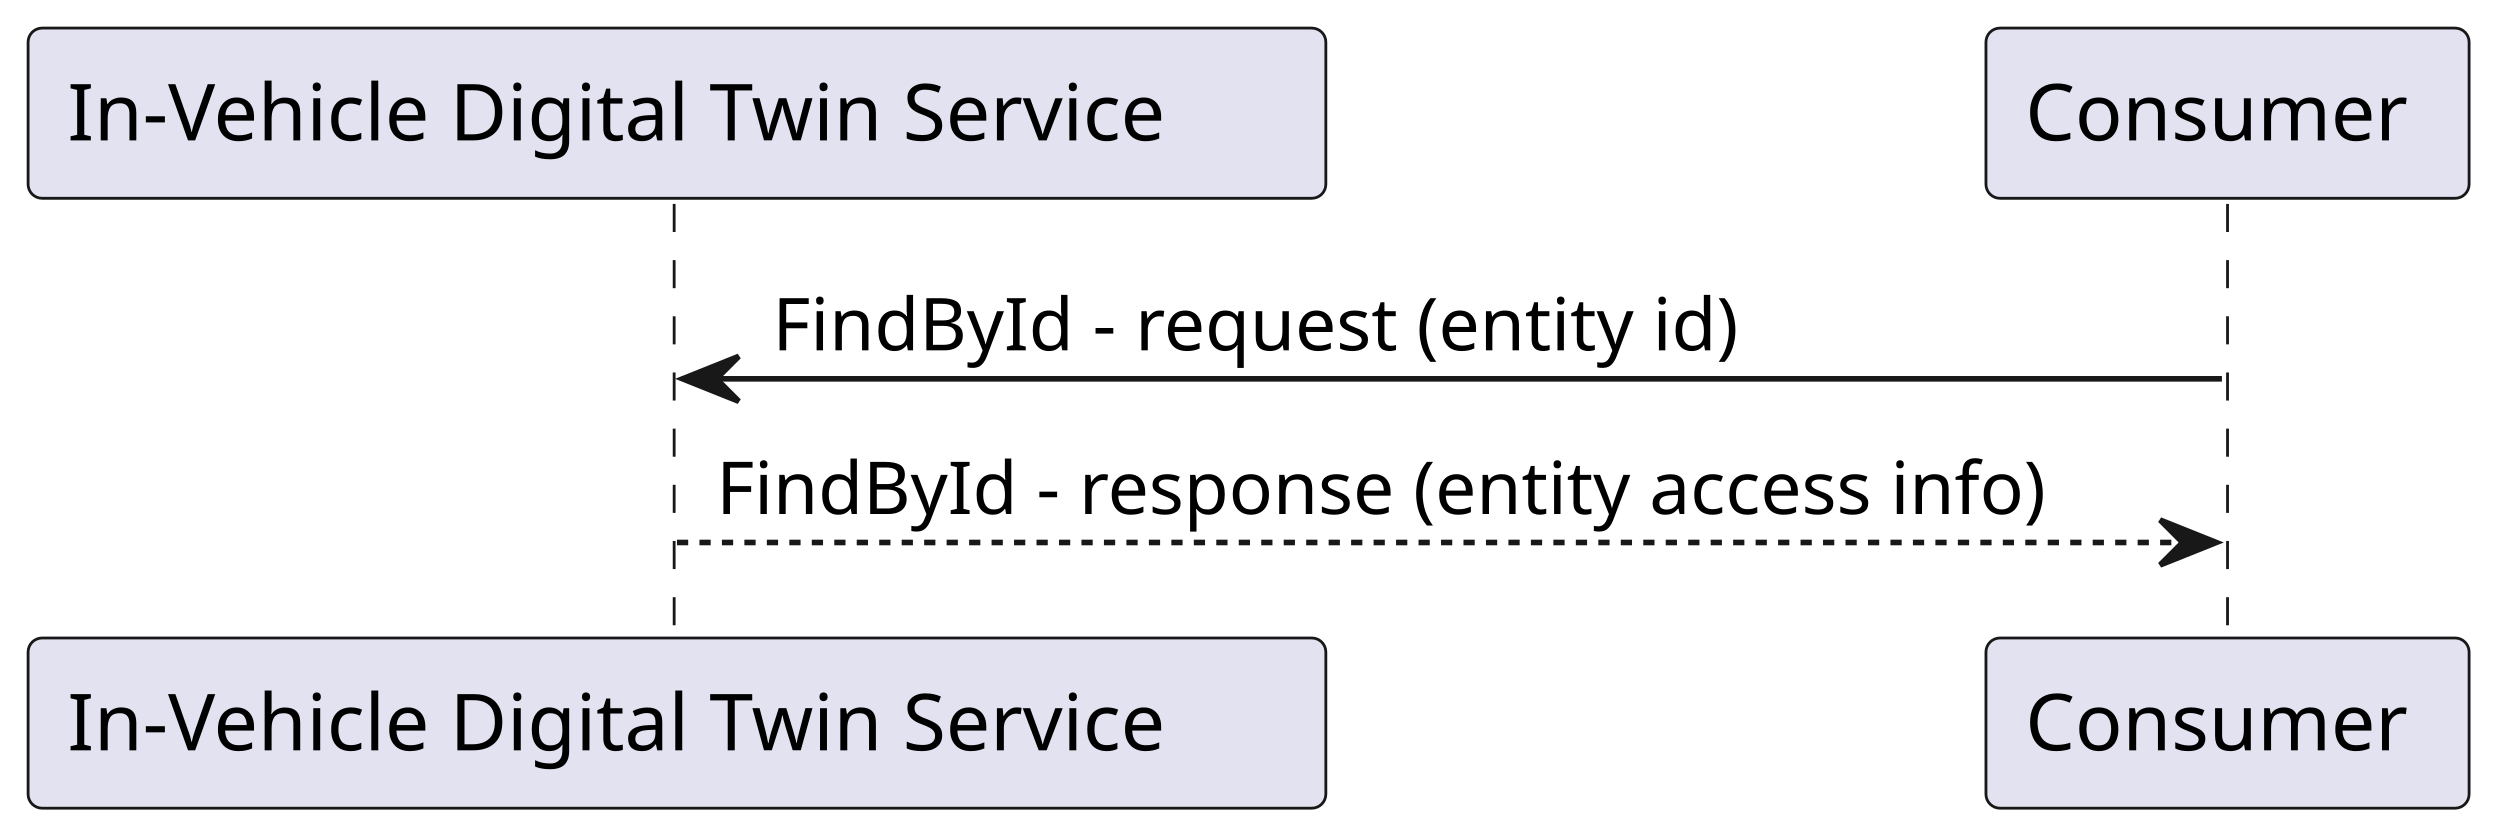
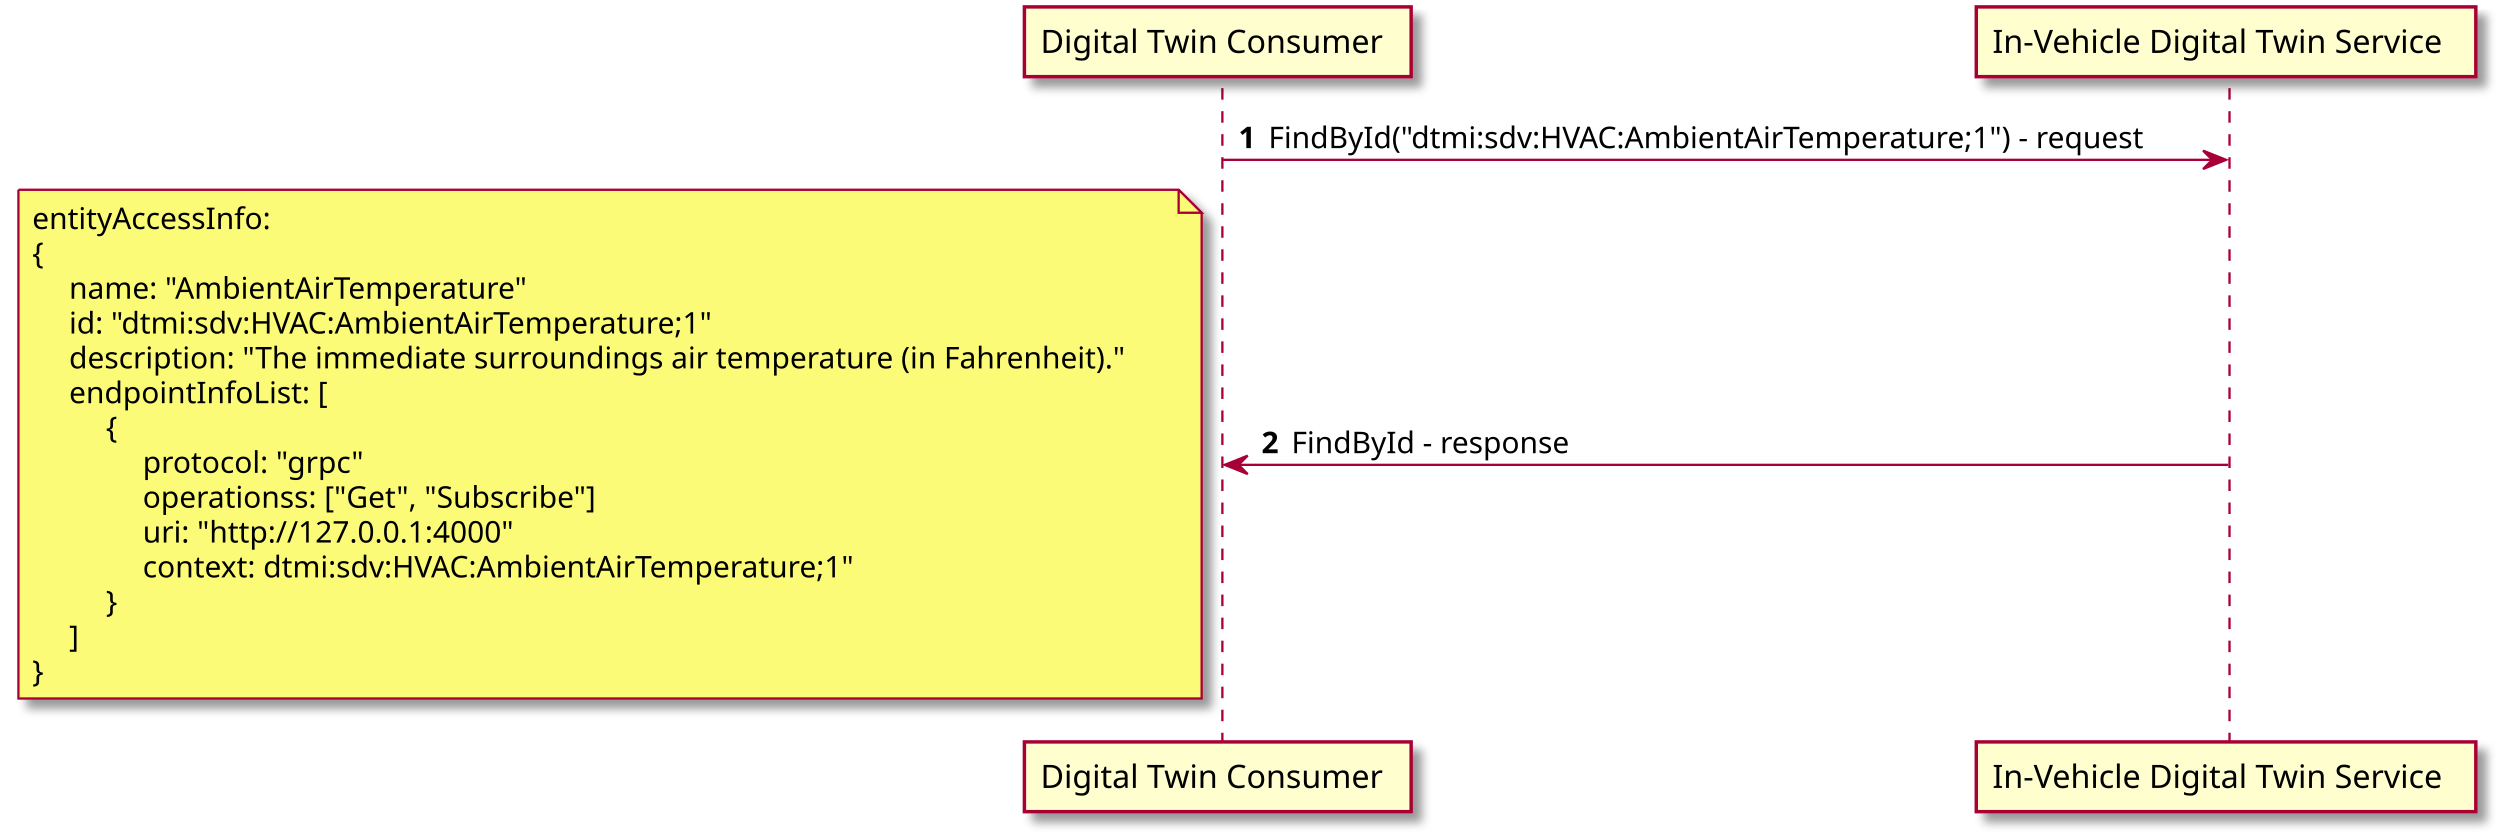
- <svg xmlns="http://www.w3.org/2000/svg" contentStyleType="text/css" height="149px" preserveAspectRatio="none" style="width:445px;height:149px;background:#FFFFFF;" version="1.1" viewBox="0 0 445 149" width="445px" zoomAndPan="magnify">
-   <defs />
+ <svg xmlns="http://www.w3.org/2000/svg" contentScriptType="application/ecmascript" contentStyleType="text/css" height="363px" preserveAspectRatio="none" style="width:1086px;height:363px;" version="1.1" viewBox="0 0 1086 363" width="1086px" zoomAndPan="magnify">
+   <defs>
+     <filter height="300%" id="f1mcnigjarkhp0" width="300%" x="-1" y="-1">
+       <feGaussianBlur result="blurOut" stdDeviation="2.0" />
+       <feColorMatrix in="blurOut" result="blurOut2" type="matrix" values="0 0 0 0 0 0 0 0 0 0 0 0 0 0 0 0 0 0 .4 0" />
+       <feOffset dx="4.0" dy="4.0" in="blurOut2" result="blurOut3" />
+       <feBlend in="SourceGraphic" in2="blurOut3" mode="normal" />
+     </filter>
+   </defs>
  <g>
-     <line style="stroke:#181818;stroke-width:0.5;stroke-dasharray:5.0,5.0;" x1="120" x2="120" y1="36.297" y2="114.562" />
-     <line style="stroke:#181818;stroke-width:0.5;stroke-dasharray:5.0,5.0;" x1="396.5" x2="396.5" y1="36.297" y2="114.562" />
-     <rect fill="#E2E2F0" height="30.297" rx="2.5" ry="2.5" style="stroke:#181818;stroke-width:0.5;" width="231" x="5" y="5" />
-     <text fill="#000000" font-family="sans-serif" font-size="14" lengthAdjust="spacing" textLength="217" x="12" y="24.995">In-Vehicle Digital Twin Service</text>
-     <rect fill="#E2E2F0" height="30.297" rx="2.5" ry="2.5" style="stroke:#181818;stroke-width:0.5;" width="231" x="5" y="113.562" />
-     <text fill="#000000" font-family="sans-serif" font-size="14" lengthAdjust="spacing" textLength="217" x="12" y="133.558">In-Vehicle Digital Twin Service</text>
-     <rect fill="#E2E2F0" height="30.297" rx="2.5" ry="2.5" style="stroke:#181818;stroke-width:0.5;" width="86" x="353.5" y="5" />
-     <text fill="#000000" font-family="sans-serif" font-size="14" lengthAdjust="spacing" textLength="72" x="360.5" y="24.995">Consumer</text>
-     <rect fill="#E2E2F0" height="30.297" rx="2.5" ry="2.5" style="stroke:#181818;stroke-width:0.5;" width="86" x="353.5" y="113.562" />
-     <text fill="#000000" font-family="sans-serif" font-size="14" lengthAdjust="spacing" textLength="72" x="360.5" y="133.558">Consumer</text>
-     <polygon fill="#181818" points="131.5,63.43,121.5,67.43,131.5,71.43,127.5,67.43" style="stroke:#181818;stroke-width:1.0;" />
-     <line style="stroke:#181818;stroke-width:1.0;" x1="125.5" x2="395.5" y1="67.43" y2="67.43" />
-     <text fill="#000000" font-family="sans-serif" font-size="13" lengthAdjust="spacing" textLength="181" x="137.5" y="62.364">FindById - request (entity id)</text>
-     <polygon fill="#181818" points="384.5,92.562,394.5,96.562,384.5,100.562,388.5,96.562" style="stroke:#181818;stroke-width:1.0;" />
-     <line style="stroke:#181818;stroke-width:1.0;stroke-dasharray:2.0,2.0;" x1="120.5" x2="390.5" y1="96.562" y2="96.562" />
-     <text fill="#000000" font-family="sans-serif" font-size="13" lengthAdjust="spacing" textLength="252" x="127.5" y="91.497">FindById - response (entity access info)</text>
+     <line style="stroke: #A80036; stroke-width: 1.0; stroke-dasharray: 5.0,5.0;" x1="531" x2="531" y1="38.297" y2="323.289" />
+     <line style="stroke: #A80036; stroke-width: 1.0; stroke-dasharray: 5.0,5.0;" x1="968.5" x2="968.5" y1="38.297" y2="323.289" />
+     <rect fill="#FEFECE" filter="url(#f1mcnigjarkhp0)" height="30.297" style="stroke: #A80036; stroke-width: 1.5;" width="168" x="445" y="3" />
+     <text fill="#000000" font-family="sans-serif" font-size="14" lengthAdjust="spacingAndGlyphs" textLength="154" x="452" y="22.995">Digital Twin Consumer</text>
+     <rect fill="#FEFECE" filter="url(#f1mcnigjarkhp0)" height="30.297" style="stroke: #A80036; stroke-width: 1.5;" width="168" x="445" y="322.289" />
+     <text fill="#000000" font-family="sans-serif" font-size="14" lengthAdjust="spacingAndGlyphs" textLength="154" x="452" y="342.284">Digital Twin Consumer</text>
+     <rect fill="#FEFECE" filter="url(#f1mcnigjarkhp0)" height="30.297" style="stroke: #A80036; stroke-width: 1.5;" width="217" x="858.5" y="3" />
+     <text fill="#000000" font-family="sans-serif" font-size="14" lengthAdjust="spacingAndGlyphs" textLength="203" x="865.5" y="22.995">In-Vehicle Digital Twin Service</text>
+     <rect fill="#FEFECE" filter="url(#f1mcnigjarkhp0)" height="30.297" style="stroke: #A80036; stroke-width: 1.5;" width="217" x="858.5" y="322.289" />
+     <text fill="#000000" font-family="sans-serif" font-size="14" lengthAdjust="spacingAndGlyphs" textLength="203" x="865.5" y="342.284">In-Vehicle Digital Twin Service</text>
+     <polygon fill="#A80036" points="957,65.43,967,69.43,957,73.43,961,69.43" style="stroke: #A80036; stroke-width: 1.0;" />
+     <line style="stroke: #A80036; stroke-width: 1.0;" x1="531" x2="963" y1="69.43" y2="69.43" />
+     <text fill="#000000" font-family="sans-serif" font-size="13" font-weight="bold" lengthAdjust="spacingAndGlyphs" textLength="9" x="538" y="64.364">1</text>
+     <text fill="#000000" font-family="sans-serif" font-size="13" lengthAdjust="spacingAndGlyphs" textLength="401" x="551" y="64.364">FindById("dtmi:sdv:HVAC:AmbientAirTemperature;1") - request</text>
+     <polygon fill="#A80036" points="542,197.926,532,201.926,542,205.926,538,201.926" style="stroke: #A80036; stroke-width: 1.0;" />
+     <line style="stroke: #A80036; stroke-width: 1.0;" x1="536" x2="968" y1="201.926" y2="201.926" />
+     <text fill="#000000" font-family="sans-serif" font-size="13" font-weight="bold" lengthAdjust="spacingAndGlyphs" textLength="9" x="548" y="196.86">2</text>
+     <text fill="#000000" font-family="sans-serif" font-size="13" lengthAdjust="spacingAndGlyphs" textLength="125" x="561" y="196.86">FindById - response</text>
+     <path d="M8,82.43 L8,303.43 L522,303.43 L522,92.43 L512,82.43 L8,82.43 " fill="#FBFB77" filter="url(#f1mcnigjarkhp0)" style="stroke: #A80036; stroke-width: 1.0;" />
+     <path d="M512,82.43 L512,92.43 L522,92.43 L512,82.43 " fill="#FBFB77" style="stroke: #A80036; stroke-width: 1.0;" />
+     <text fill="#000000" font-family="sans-serif" font-size="13" lengthAdjust="spacingAndGlyphs" textLength="108" x="14" y="99.497">entityAccessInfo:</text>
+     <text fill="#000000" font-family="sans-serif" font-size="13" lengthAdjust="spacingAndGlyphs" textLength="8" x="14" y="114.629">{</text>
+     <text fill="#000000" font-family="sans-serif" font-size="13" lengthAdjust="spacingAndGlyphs" textLength="209" x="30" y="129.762">name: "AmbientAirTemperature"</text>
+     <text fill="#000000" font-family="sans-serif" font-size="13" lengthAdjust="spacingAndGlyphs" textLength="295" x="30" y="144.895">id: "dtmi:sdv:HVAC:AmbientAirTemperature;1"</text>
+     <text fill="#000000" font-family="sans-serif" font-size="13" lengthAdjust="spacingAndGlyphs" textLength="477" x="30" y="160.028">description: "The immediate surroundings air temperature (in Fahrenheit)."</text>
+     <text fill="#000000" font-family="sans-serif" font-size="13" lengthAdjust="spacingAndGlyphs" textLength="114" x="30" y="175.161">endpointInfoList: [</text>
+     <text fill="#000000" font-family="sans-serif" font-size="13" lengthAdjust="spacingAndGlyphs" textLength="8" x="46" y="190.293">{</text>
+     <text fill="#000000" font-family="sans-serif" font-size="13" lengthAdjust="spacingAndGlyphs" textLength="98" x="62" y="205.426">protocol: "grpc"</text>
+     <text fill="#000000" font-family="sans-serif" font-size="13" lengthAdjust="spacingAndGlyphs" textLength="207" x="62" y="220.559">operationss: ["Get", "Subscribe"]</text>
+     <text fill="#000000" font-family="sans-serif" font-size="13" lengthAdjust="spacingAndGlyphs" textLength="168" x="62" y="235.692">uri: "http://127.0.0.1:4000"</text>
+     <text fill="#000000" font-family="sans-serif" font-size="13" lengthAdjust="spacingAndGlyphs" textLength="327" x="62" y="250.825">context: dtmi:sdv:HVAC:AmbientAirTemperature;1"</text>
+     <text fill="#000000" font-family="sans-serif" font-size="13" lengthAdjust="spacingAndGlyphs" textLength="8" x="46" y="265.957">}</text>
+     <text fill="#000000" font-family="sans-serif" font-size="13" lengthAdjust="spacingAndGlyphs" textLength="5" x="30" y="281.09">]</text>
+     <text fill="#000000" font-family="sans-serif" font-size="13" lengthAdjust="spacingAndGlyphs" textLength="8" x="14" y="296.223">}</text>
  </g>
</svg>
